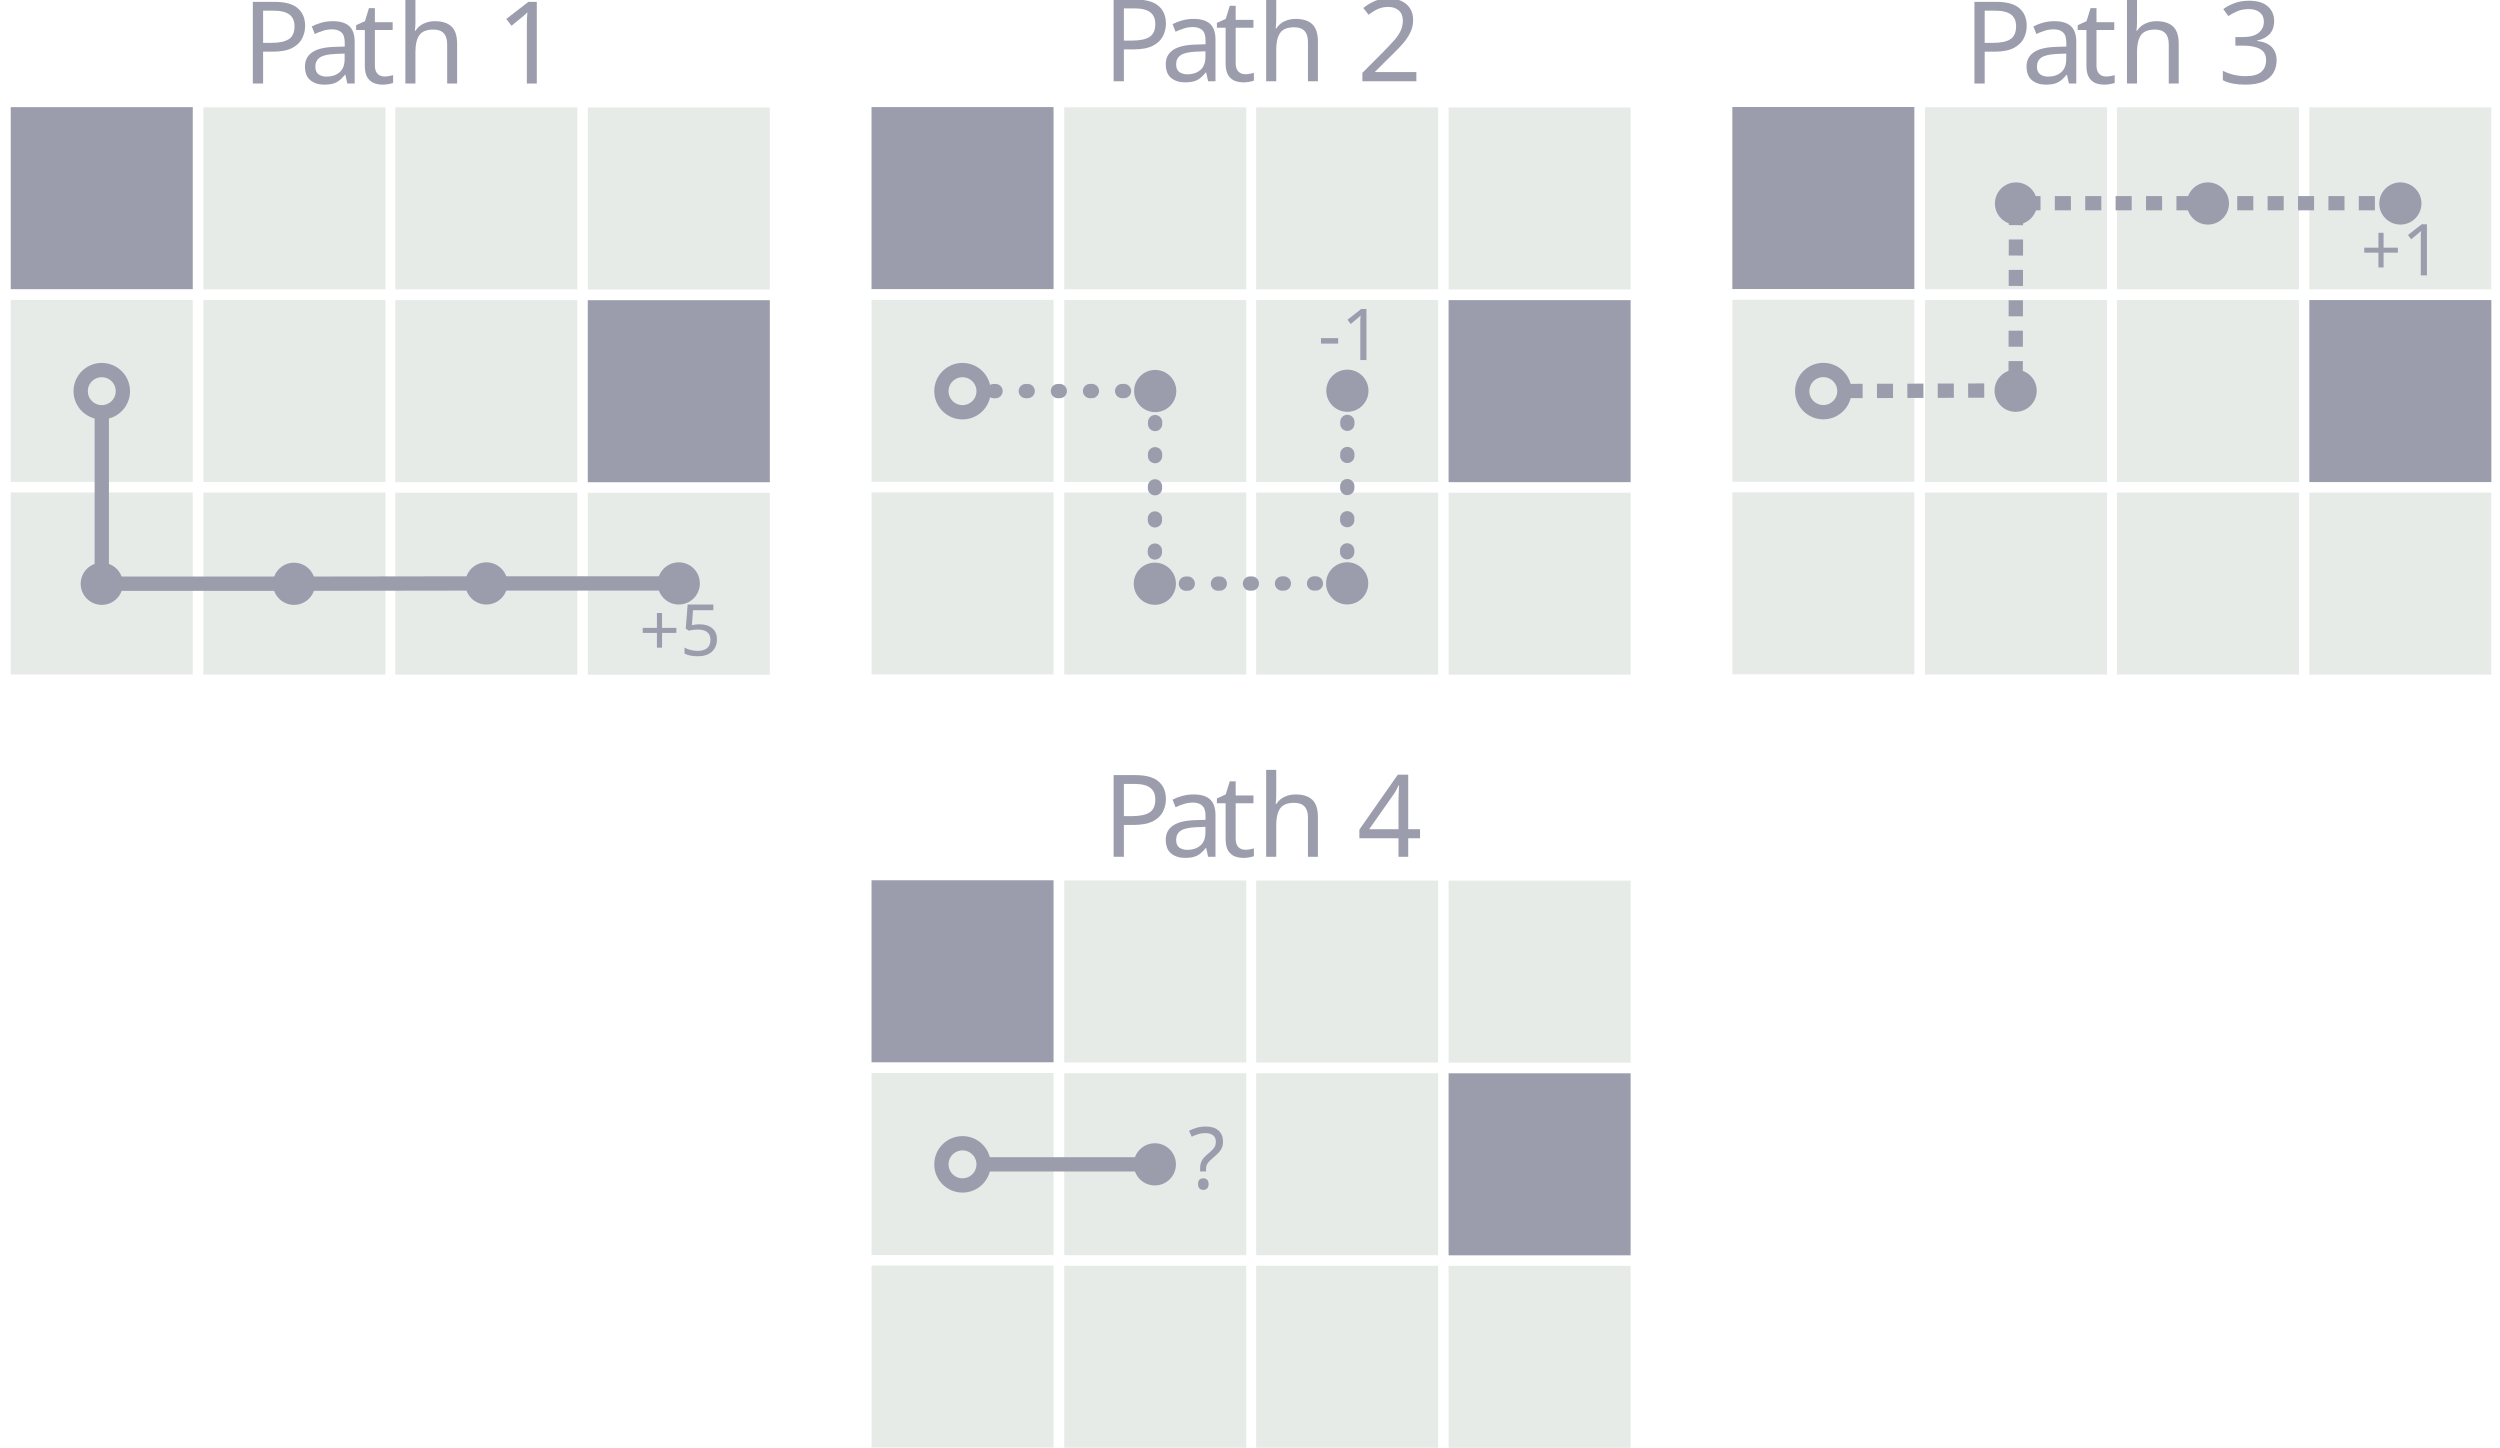
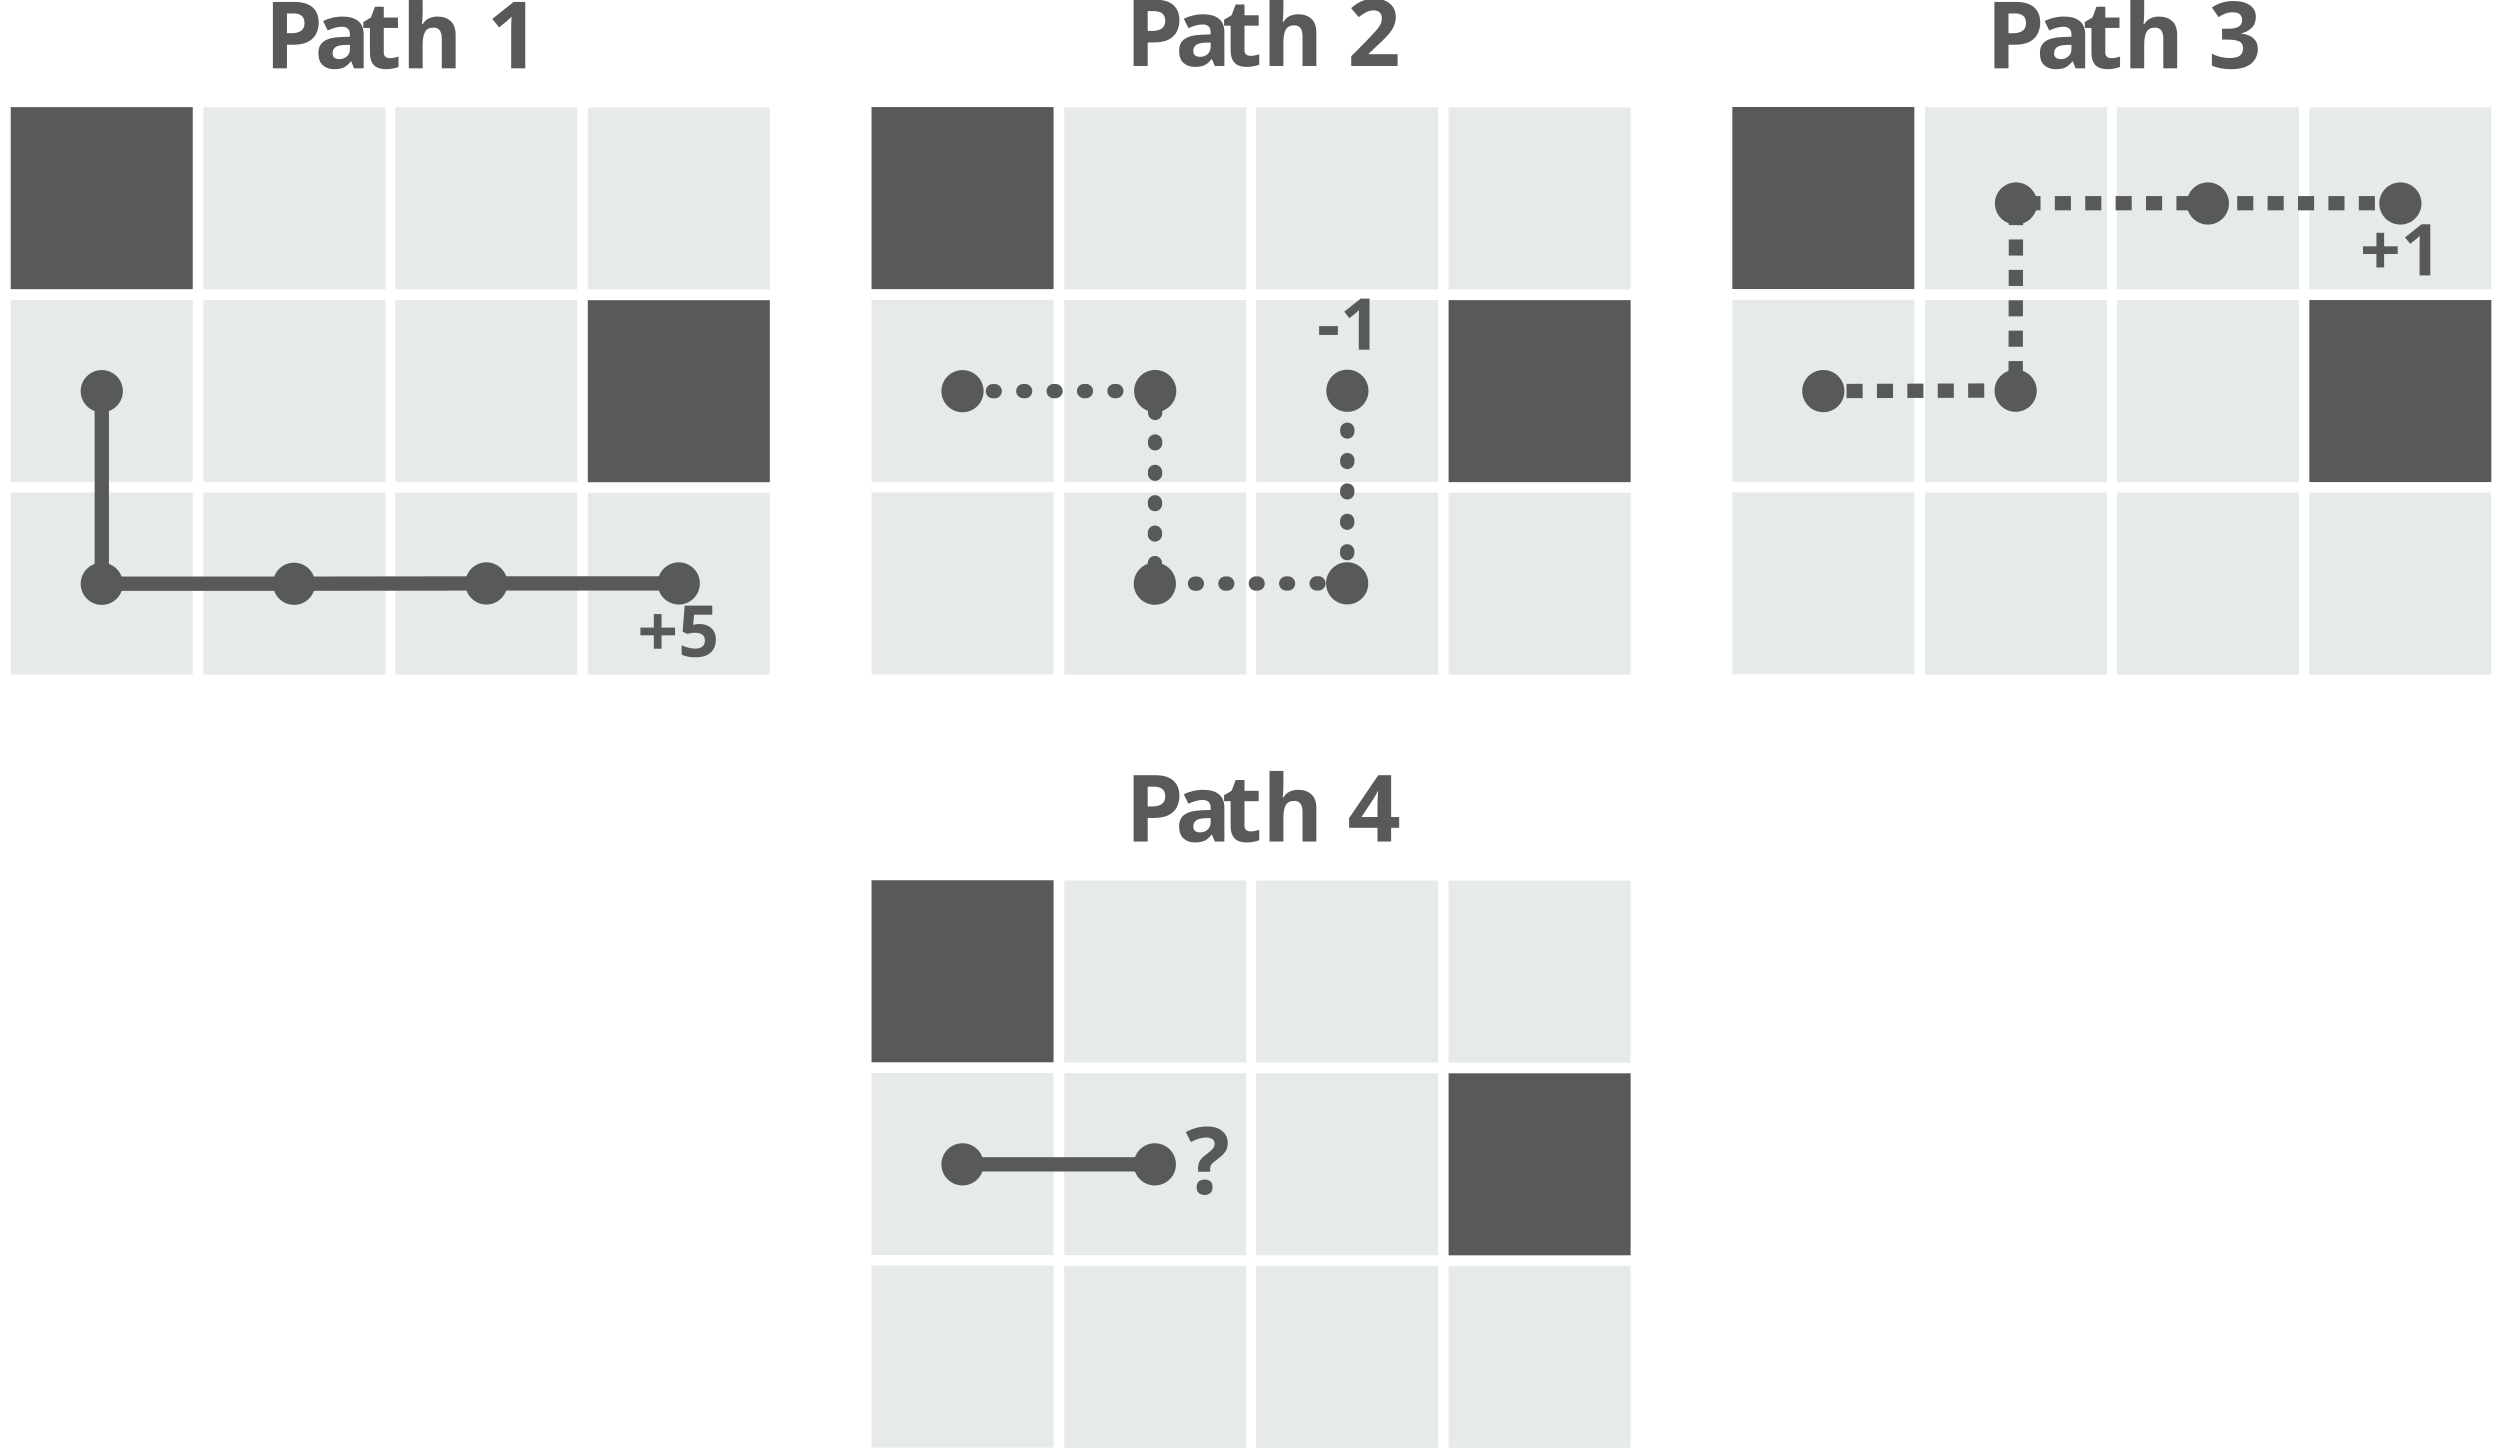
<svg xmlns="http://www.w3.org/2000/svg" id="Layer_1" data-name="Layer 1" viewBox="0 0 349.53 202.43">
  <defs>
-     <style>.cls-1,.cls-14,.cls-15,.cls-3{fill:#9b9dad;}.cls-2{fill:#e7ebe8;}.cls-3{font-size:16px;}.cls-14,.cls-15,.cls-3{font-family:MyriadPro-Regular, Myriad Pro;}.cls-4{letter-spacing:-0.03em;}.cls-5{letter-spacing:0em;}.cls-10,.cls-11,.cls-12,.cls-13,.cls-6,.cls-8,.cls-9{fill:none;}.cls-10,.cls-11,.cls-12,.cls-13,.cls-6,.cls-7,.cls-8,.cls-9{stroke:#9b9dad;stroke-width:2px;}.cls-6,.cls-7{stroke-miterlimit:10;}.cls-7{fill:#e7ebe7;}.cls-10,.cls-11,.cls-12,.cls-8,.cls-9{stroke-linecap:round;}.cls-10,.cls-11,.cls-12,.cls-13,.cls-8,.cls-9{stroke-linejoin:round;}.cls-9{stroke-dasharray:0.26 4.23;}.cls-10{stroke-dasharray:0.26 4.23;}.cls-11{stroke-dasharray:0.26 4.22;}.cls-12{stroke-dasharray:0.26 4.23;}.cls-13{stroke-linecap:square;stroke-dasharray:0.25 4;}.cls-14{font-size:12px;}.cls-15{font-size:10px;}</style>
+     <style>.cls-1{fill:#e7ebe8;}.cls-2,.cls-7,.cls-8{fill:none;stroke:#58595b;stroke-width:2px;}.cls-2,.cls-8{stroke-miterlimit:10;}.cls-3,.cls-4,.cls-9{fill:#58595b;}.cls-4{font-size:13px;}.cls-4,.cls-9{font-family:MyriadPro-Semibold, Myriad Pro;font-weight:700;}.cls-5{letter-spacing:-0.02em;}.cls-6{letter-spacing:-0.01em;}.cls-7{stroke-linecap:round;stroke-linejoin:round;}.cls-7,.cls-8{stroke-dasharray:0.25 4;}.cls-8{stroke-linecap:square;}.cls-9{font-size:10px;}</style>
  </defs>
-   <rect class="cls-1" x="1.5" y="14.98" width="25.45" height="25.45" />
-   <rect class="cls-2" x="28.44" y="15.01" width="25.45" height="25.45" />
-   <rect class="cls-2" x="55.27" y="15.01" width="25.45" height="25.45" />
-   <rect class="cls-2" x="82.18" y="15.03" width="25.45" height="25.45" />
-   <rect class="cls-2" x="1.5" y="41.93" width="25.45" height="25.45" />
-   <rect class="cls-2" x="28.44" y="41.95" width="25.45" height="25.45" />
-   <rect class="cls-2" x="55.27" y="41.96" width="25.45" height="25.45" />
-   <rect class="cls-1" x="82.18" y="41.97" width="25.45" height="25.45" />
-   <rect class="cls-2" x="1.5" y="68.85" width="25.45" height="25.45" />
-   <rect class="cls-2" x="28.44" y="68.87" width="25.45" height="25.45" />
-   <rect class="cls-2" x="55.27" y="68.88" width="25.45" height="25.45" />
-   <rect class="cls-2" x="82.18" y="68.89" width="25.45" height="25.45" />
-   <rect class="cls-1" x="121.85" y="14.97" width="25.45" height="25.45" />
-   <rect class="cls-2" x="148.79" y="15" width="25.45" height="25.45" />
-   <rect class="cls-2" x="175.62" y="15.01" width="25.45" height="25.45" />
-   <rect class="cls-2" x="202.53" y="15.02" width="25.45" height="25.45" />
-   <rect class="cls-2" x="121.85" y="41.92" width="25.45" height="25.45" />
-   <rect class="cls-2" x="148.79" y="41.94" width="25.45" height="25.45" />
-   <rect class="cls-2" x="175.62" y="41.95" width="25.45" height="25.45" />
-   <rect class="cls-1" x="202.53" y="41.96" width="25.45" height="25.45" />
-   <rect class="cls-2" x="121.85" y="68.84" width="25.45" height="25.45" />
-   <rect class="cls-2" x="148.79" y="68.86" width="25.45" height="25.45" />
-   <rect class="cls-2" x="175.62" y="68.87" width="25.45" height="25.45" />
-   <rect class="cls-2" x="202.53" y="68.88" width="25.45" height="25.45" />
-   <rect class="cls-1" x="242.2" y="14.96" width="25.45" height="25.45" />
-   <rect class="cls-2" x="269.14" y="14.99" width="25.45" height="25.45" />
-   <rect class="cls-2" x="295.97" y="15" width="25.45" height="25.45" />
-   <rect class="cls-2" x="322.87" y="15.01" width="25.45" height="25.45" />
-   <rect class="cls-2" x="242.2" y="41.91" width="25.45" height="25.45" />
-   <rect class="cls-2" x="269.14" y="41.94" width="25.45" height="25.45" />
-   <rect class="cls-2" x="295.97" y="41.94" width="25.45" height="25.45" />
-   <rect class="cls-1" x="322.87" y="41.95" width="25.45" height="25.45" />
-   <rect class="cls-2" x="242.2" y="68.83" width="25.45" height="25.45" />
-   <rect class="cls-2" x="269.14" y="68.86" width="25.45" height="25.45" />
-   <rect class="cls-2" x="295.97" y="68.86" width="25.45" height="25.45" />
-   <rect class="cls-2" x="322.87" y="68.87" width="25.45" height="25.45" />
-   <text class="cls-3" transform="translate(33.8 11.68)">
-     <tspan class="cls-4">P</tspan>
-     <tspan class="cls-5" x="8.1" y="0">a</tspan>
-     <tspan x="15.74" y="0">th 1</tspan>
+   <rect class="cls-1" x="28.44" y="15.01" width="25.45" height="25.45" />
+   <rect class="cls-1" x="55.27" y="15.01" width="25.45" height="25.45" />
+   <rect class="cls-1" x="82.18" y="15.03" width="25.45" height="25.45" />
+   <rect class="cls-1" x="1.5" y="41.93" width="25.45" height="25.45" />
+   <rect class="cls-1" x="28.44" y="41.95" width="25.45" height="25.45" />
+   <rect class="cls-1" x="55.27" y="41.96" width="25.45" height="25.45" />
+   <rect class="cls-1" x="1.5" y="68.85" width="25.45" height="25.45" />
+   <rect class="cls-1" x="28.44" y="68.87" width="25.45" height="25.45" />
+   <rect class="cls-1" x="55.27" y="68.88" width="25.45" height="25.45" />
+   <rect class="cls-1" x="82.18" y="68.89" width="25.45" height="25.45" />
+   <rect class="cls-1" x="148.79" y="15" width="25.45" height="25.45" />
+   <rect class="cls-1" x="175.62" y="15.01" width="25.45" height="25.45" />
+   <rect class="cls-1" x="202.53" y="15.02" width="25.45" height="25.45" />
+   <rect class="cls-1" x="121.85" y="41.92" width="25.45" height="25.45" />
+   <rect class="cls-1" x="148.79" y="41.94" width="25.45" height="25.45" />
+   <rect class="cls-1" x="175.62" y="41.95" width="25.45" height="25.45" />
+   <rect class="cls-1" x="121.85" y="68.84" width="25.45" height="25.45" />
+   <rect class="cls-1" x="148.79" y="68.86" width="25.45" height="25.45" />
+   <rect class="cls-1" x="175.62" y="68.87" width="25.45" height="25.45" />
+   <rect class="cls-1" x="202.53" y="68.88" width="25.45" height="25.45" />
+   <rect class="cls-1" x="269.14" y="14.99" width="25.45" height="25.45" />
+   <rect class="cls-1" x="295.97" y="15" width="25.45" height="25.45" />
+   <rect class="cls-1" x="322.87" y="15.01" width="25.45" height="25.45" />
+   <rect class="cls-1" x="242.2" y="41.91" width="25.45" height="25.45" />
+   <rect class="cls-1" x="269.14" y="41.94" width="25.45" height="25.45" />
+   <rect class="cls-1" x="295.97" y="41.94" width="25.45" height="25.45" />
+   <rect class="cls-1" x="242.2" y="68.83" width="25.45" height="25.45" />
+   <rect class="cls-1" x="269.14" y="68.86" width="25.45" height="25.45" />
+   <rect class="cls-1" x="295.97" y="68.86" width="25.45" height="25.45" />
+   <rect class="cls-1" x="322.87" y="68.87" width="25.45" height="25.45" />
+   <rect class="cls-1" x="148.79" y="123.1" width="25.45" height="25.45" />
+   <rect class="cls-1" x="175.62" y="123.11" width="25.45" height="25.45" />
+   <rect class="cls-1" x="202.53" y="123.12" width="25.45" height="25.45" />
+   <rect class="cls-1" x="121.85" y="150.02" width="25.45" height="25.45" />
+   <rect class="cls-1" x="148.79" y="150.04" width="25.45" height="25.45" />
+   <rect class="cls-1" x="175.62" y="150.05" width="25.45" height="25.45" />
+   <rect class="cls-1" x="121.85" y="176.94" width="25.45" height="25.45" />
+   <rect class="cls-1" x="148.79" y="176.97" width="25.45" height="25.45" />
+   <rect class="cls-1" x="175.62" y="176.97" width="25.45" height="25.45" />
+   <rect class="cls-1" x="202.53" y="176.98" width="25.45" height="25.45" />
+   <polyline class="cls-2" points="14.23 54.7 14.23 81.61 41.11 81.61 68 81.57 94.9 81.57" />
+   <rect class="cls-3" x="1.5" y="14.98" width="25.45" height="25.45" />
+   <rect class="cls-3" x="82.18" y="41.97" width="25.45" height="25.45" />
+   <rect class="cls-3" x="121.85" y="14.97" width="25.45" height="25.45" />
+   <rect class="cls-3" x="202.53" y="41.96" width="25.45" height="25.45" />
+   <rect class="cls-3" x="242.2" y="14.96" width="25.45" height="25.45" />
+   <rect class="cls-3" x="322.87" y="41.95" width="25.45" height="25.45" />
+   <text class="cls-4" transform="translate(36.98 9.55)">
+     <tspan class="cls-5">P</tspan>
+     <tspan class="cls-6" x="6.99" y="0">a</tspan>
+     <tspan x="13.52" y="0">th 1</tspan>
  </text>
-   <text class="cls-3" transform="translate(154.15 11.36)">
-     <tspan class="cls-4">P</tspan>
-     <tspan class="cls-5" x="8.1" y="0">a</tspan>
-     <tspan x="15.74" y="0">th 2</tspan>
+   <text class="cls-4" transform="translate(157.32 9.23)">
+     <tspan class="cls-5">P</tspan>
+     <tspan class="cls-6" x="6.99" y="0">a</tspan>
+     <tspan x="13.52" y="0">th 2</tspan>
  </text>
-   <text class="cls-3" transform="translate(274.5 11.68)">
-     <tspan class="cls-4">P</tspan>
-     <tspan class="cls-5" x="8.1" y="0">a</tspan>
-     <tspan x="15.74" y="0">th 3</tspan>
+   <text class="cls-4" transform="translate(277.67 9.55)">
+     <tspan class="cls-5">P</tspan>
+     <tspan class="cls-6" x="6.99" y="0">a</tspan>
+     <tspan x="13.52" y="0">th 3</tspan>
  </text>
-   <rect class="cls-1" x="121.85" y="123.07" width="25.45" height="25.45" />
-   <rect class="cls-2" x="148.79" y="123.1" width="25.45" height="25.45" />
-   <rect class="cls-2" x="175.62" y="123.11" width="25.45" height="25.45" />
-   <rect class="cls-2" x="202.53" y="123.12" width="25.45" height="25.45" />
-   <rect class="cls-2" x="121.85" y="150.02" width="25.45" height="25.45" />
-   <rect class="cls-2" x="148.79" y="150.04" width="25.45" height="25.45" />
-   <rect class="cls-2" x="175.62" y="150.05" width="25.45" height="25.45" />
-   <rect class="cls-1" x="202.53" y="150.06" width="25.45" height="25.45" />
-   <rect class="cls-2" x="121.85" y="176.94" width="25.45" height="25.45" />
-   <rect class="cls-2" x="148.79" y="176.97" width="25.45" height="25.45" />
-   <rect class="cls-2" x="175.62" y="176.97" width="25.45" height="25.45" />
-   <rect class="cls-2" x="202.53" y="176.98" width="25.45" height="25.45" />
-   <text class="cls-3" transform="translate(154.15 119.79)">
-     <tspan class="cls-4">P</tspan>
-     <tspan class="cls-5" x="8.1" y="0">a</tspan>
-     <tspan x="15.74" y="0">th 4</tspan>
+   <rect class="cls-3" x="121.85" y="123.07" width="25.45" height="25.45" />
+   <rect class="cls-3" x="202.53" y="150.06" width="25.45" height="25.45" />
+   <text class="cls-4" transform="translate(157.32 117.66)">
+     <tspan class="cls-5">P</tspan>
+     <tspan class="cls-6" x="6.99" y="0">a</tspan>
+     <tspan x="13.52" y="0">th 4</tspan>
  </text>
-   <polyline class="cls-6" points="14.23 54.7 14.23 81.61 41.11 81.61 68 81.57 94.9 81.57" />
-   <circle class="cls-1" cx="14.23" cy="81.62" r="2.95" />
-   <circle class="cls-1" cx="41.11" cy="81.62" r="2.95" />
-   <circle class="cls-1" cx="68" cy="81.57" r="2.95" />
-   <circle class="cls-1" cx="94.9" cy="81.57" r="2.95" />
-   <circle class="cls-7" cx="14.23" cy="54.69" r="2.95" />
-   <line class="cls-8" x1="134.57" y1="54.69" x2="134.7" y2="54.69" />
-   <line class="cls-9" x1="138.93" y1="54.68" x2="159.27" y2="54.67" />
-   <polyline class="cls-8" points="161.39 54.67 161.51 54.67 161.51 54.79" />
-   <line class="cls-10" x1="161.5" y1="59.02" x2="161.46" y2="79.37" />
-   <polyline class="cls-8" points="161.46 81.48 161.46 81.61 161.59 81.61" />
-   <line class="cls-11" x1="165.8" y1="81.6" x2="186.11" y2="81.57" />
-   <polyline class="cls-8" points="188.22 81.56 188.35 81.56 188.35 81.44" />
-   <line class="cls-12" x1="188.35" y1="77.21" x2="188.38" y2="56.87" />
-   <line class="cls-8" x1="188.38" y1="54.76" x2="188.38" y2="54.63" />
-   <circle class="cls-1" cx="161.51" cy="54.67" r="2.95" />
-   <circle class="cls-1" cx="161.46" cy="81.61" r="2.95" />
-   <circle class="cls-1" cx="188.35" cy="81.56" r="2.95" />
-   <circle class="cls-1" cx="188.38" cy="54.63" r="2.95" />
-   <circle class="cls-7" cx="134.57" cy="54.69" r="2.95" />
-   <path class="cls-13" d="M254.92,54.68v0l26.89-.09.05-26.18H335.6" />
-   <line class="cls-6" x1="134.57" y1="162.79" x2="161.46" y2="162.79" />
-   <circle class="cls-1" cx="281.81" cy="54.63" r="2.95" />
-   <circle class="cls-1" cx="281.86" cy="28.45" r="2.95" />
-   <circle class="cls-1" cx="308.69" cy="28.45" r="2.95" />
-   <circle class="cls-1" cx="335.6" cy="28.45" r="2.95" />
-   <circle class="cls-7" cx="254.92" cy="54.68" r="2.95" />
-   <circle class="cls-1" cx="161.46" cy="162.79" r="2.95" />
-   <circle class="cls-7" cx="134.57" cy="162.79" r="2.95" />
-   <text class="cls-14" transform="translate(166.1 166.19)">?</text>
-   <text class="cls-15" transform="translate(89.36 91.66)">+5</text>
-   <text class="cls-15" transform="translate(184.28 50.34)">-1</text>
-   <text class="cls-15" transform="translate(330.05 38.5)">+1</text>
+   <circle class="cls-3" cx="14.23" cy="81.62" r="2.95" />
+   <circle class="cls-3" cx="41.11" cy="81.62" r="2.95" />
+   <circle class="cls-3" cx="68" cy="81.57" r="2.95" />
+   <circle class="cls-3" cx="94.9" cy="81.57" r="2.95" />
+   <circle class="cls-3" cx="14.23" cy="54.69" r="2.95" />
+   <polyline class="cls-7" points="134.57 54.69 161.51 54.67 161.46 81.61 188.35 81.56 188.38 54.63" />
+   <circle class="cls-3" cx="161.51" cy="54.67" r="2.95" />
+   <circle class="cls-3" cx="161.46" cy="81.61" r="2.95" />
+   <circle class="cls-3" cx="188.35" cy="81.56" r="2.95" />
+   <circle class="cls-3" cx="188.38" cy="54.63" r="2.95" />
+   <circle class="cls-3" cx="134.57" cy="54.69" r="2.95" />
+   <path class="cls-8" d="M254.92,54.68v0l26.89-.09.05-26.18H335.6" />
+   <line class="cls-2" x1="134.57" y1="162.79" x2="161.46" y2="162.79" />
+   <circle class="cls-3" cx="281.81" cy="54.63" r="2.95" />
+   <circle class="cls-3" cx="281.86" cy="28.45" r="2.95" />
+   <circle class="cls-3" cx="308.69" cy="28.45" r="2.95" />
+   <circle class="cls-3" cx="335.6" cy="28.45" r="2.95" />
+   <circle class="cls-3" cx="254.92" cy="54.68" r="2.95" />
+   <circle class="cls-3" cx="161.46" cy="162.79" r="2.95" />
+   <circle class="cls-3" cx="134.57" cy="162.79" r="2.95" />
+   <text class="cls-4" transform="translate(165.76 166.9)">?</text>
+   <text class="cls-9" transform="translate(89.1 91.81)">+5</text>
+   <text class="cls-9" transform="translate(184.13 48.89)">-1</text>
+   <text class="cls-9" transform="translate(329.94 38.5)">+1</text>
</svg>
